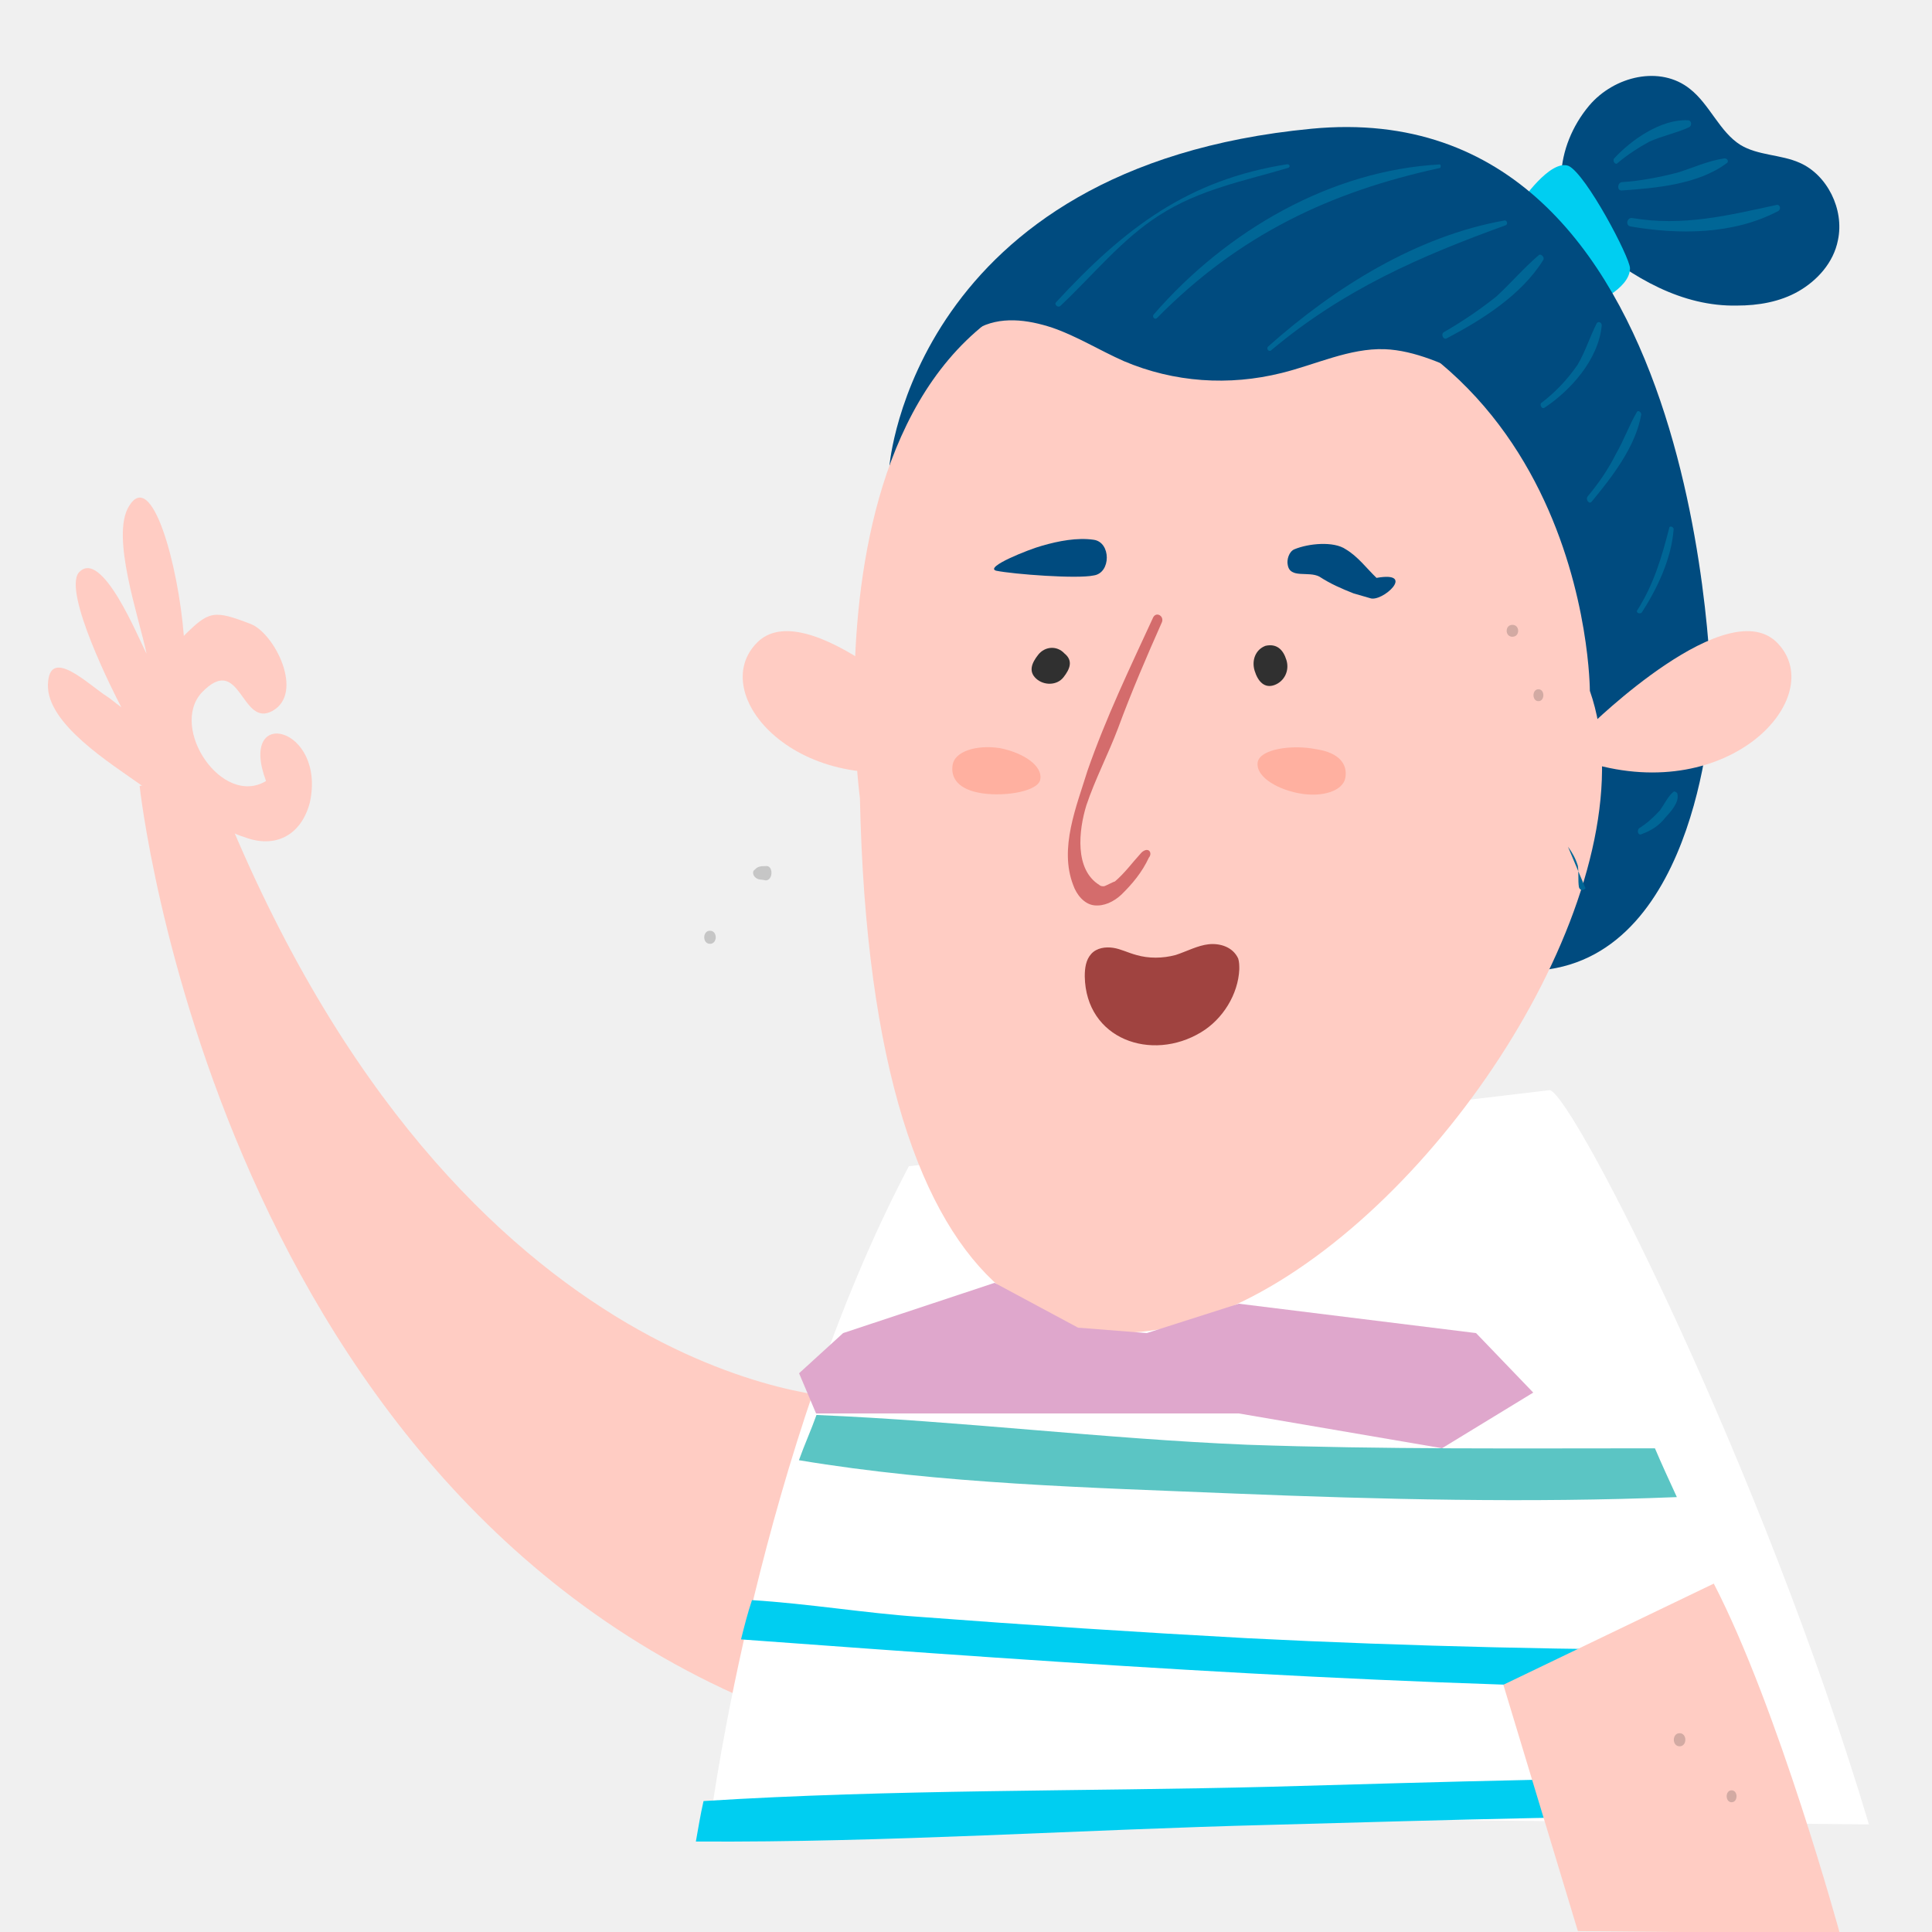
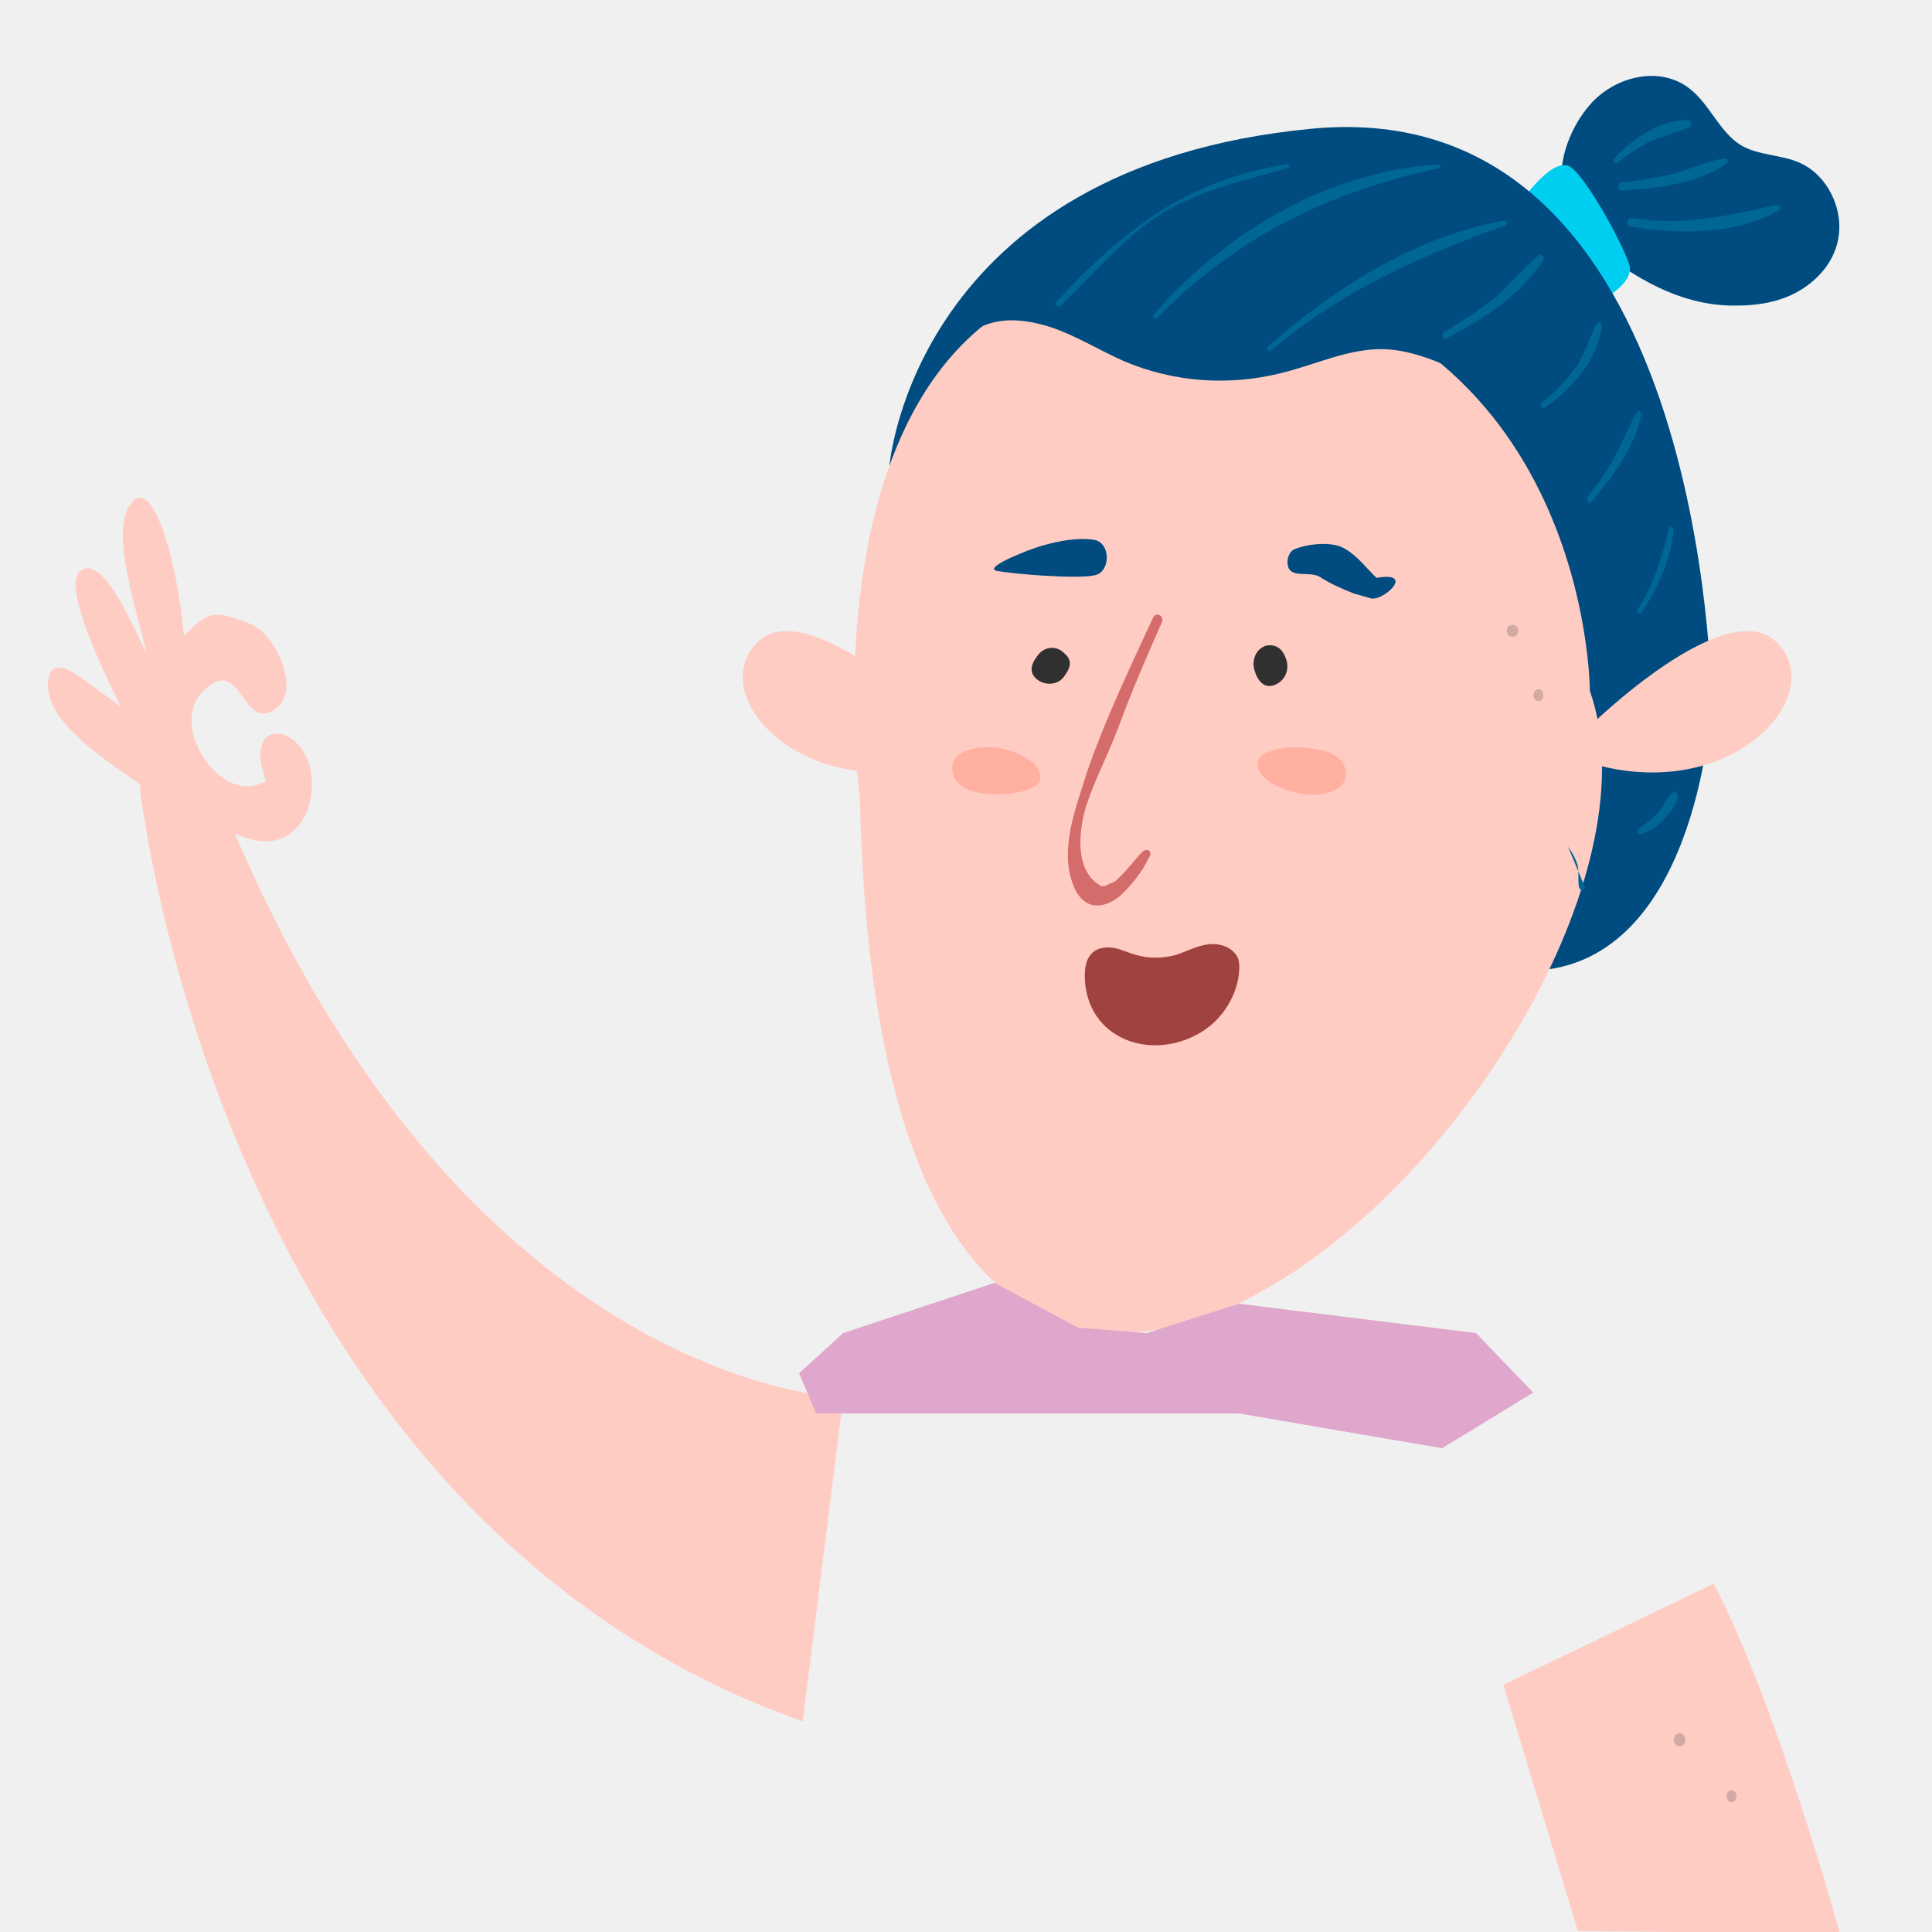
<svg xmlns="http://www.w3.org/2000/svg" xmlns:xlink="http://www.w3.org/1999/xlink" version="1.1" id="SVGRoot" x="0px" y="0px" viewBox="0 0 250 250" style="enable-background:new 0 0 250 250;" xml:space="preserve">
  <style type="text/css">
	.st0{fill:#FFCCC3;}
- 	.st1{fill:#FFFFFF;}
- 	.st2{fill:#5BC5C4;}
- 	.st3{fill:#00CEF1;}
- 	.st4{fill:#004B7F;}
- 	.st5{fill:#D46C6C;}
- 	.st6{fill:#303030;}
- 	.st7{fill:#A04340;}
- 	.st8{fill:#FFB0A0;}
- 	.st9{fill:#006696;}
- 	.st10{opacity:0.22;clip-path:url(#SVGID_00000065054374809445252980000005531599879818429060_);}
- 	.st11{opacity:0.22;clip-path:url(#SVGID_00000075868431754351725980000018207895592372689844_);}
- 	.st12{opacity:0.22;clip-path:url(#SVGID_00000150059973467697543440000017508717444590960548_);}
- 	.st13{opacity:0.22;clip-path:url(#SVGID_00000100359737894837858060000005063820584026694059_);}
- 	.st14{opacity:0.22;clip-path:url(#SVGID_00000173877082304564173280000014174695387781913006_);}
- 	.st15{opacity:0.22;clip-path:url(#SVGID_00000090284006864283699730000018390932998336041377_);}
- 	.st16{opacity:0.22;clip-path:url(#SVGID_00000006687871217315823940000010641357020647356841_);}
- 	.st17{fill:#DFA7CC;}
+ 	.st1{fill:#004B7F;}
+ 	.st2{fill:#00CEF1;}
+ 	.st3{fill:#D46C6C;}
+ 	.st4{fill:#303030;}
+ 	.st5{fill:#A04340;}
+ 	.st6{fill:#FFB0A0;}
+ 	.st7{fill:#006696;}
+ 	.st8{opacity:0.22;clip-path:url(#SVGID_00000072269358054962272250000000678188129923481997_);}
+ 	.st9{opacity:0.22;clip-path:url(#SVGID_00000011016725595307126970000006315352425849085873_);}
+ 	.st10{opacity:0.22;clip-path:url(#SVGID_00000167380520225388881370000017517192720433653400_);}
+ 	.st11{opacity:0.22;clip-path:url(#SVGID_00000050661091804745293060000008110581347711908498_);}
+ 	.st12{opacity:0.22;clip-path:url(#SVGID_00000049915950193952835190000002296441193270421689_);}
+ 	.st13{fill:#DFA7CC;}
</style>
  <g id="layer1">
    <g id="g210" transform="matrix(1.418254,0,0,-1.540036,109.1202,180.8613)">
      <path id="path212" class="st0" d="M0,0c0,0-36.3,0.8-57.8,52.6l-6.4-1.2c0,0,7.1-61.2,60.5-78.6    L0,0z" />
    </g>
    <g id="g214" transform="matrix(1.418254,0,0,-1.540036,34.42443,101.0674)">
      <path id="path216" class="st0" d="M0,0c-4-2.2-8.8,4.4-5.9,7.4c3.6,3.5,3.6-3,6.5-1.5    s0.2,6.5-2,7.3c-3.4,1.2-3.8,1.1-6.1-1c-0.5,5.9-2.9,14.1-5,10.9c-1.7-2.5,0.9-9.3,1.6-12.4c-0.7,1.2-4.1,9-6.2,6.8    c-1.4-1.7,3.2-10.1,3.9-11.3l0,0c-0.6,0.4-1.1,0.8-1.3,0.9c-1.7,1-5.3,4.3-5.4,1s5.7-6.6,8.6-8.5c0.4-1.4,1-2.5,2.1-3.1    C-6-0.9-5.3-3.8-2-4.7c2.8-1,5.2,0.1,6,2.9C5.5,4.6-2.6,6.4,0,0" />
    </g>
-     <g id="g218" transform="matrix(1.418254,0,0,-1.540036,196.7384,155.2267)">
-       <path id="path220" class="st1" d="M2.7,9.2C5,8.5,22.1-22.6,31.8-52.5l-105.6,1    c0,0,4.4,30.5,18,54.3L2.7,9.2z" />
-     </g>
-     <g id="g222" transform="matrix(1.418254,0,0,-1.540036,216.9844,193.7245)">
-       <path id="path224" class="st2" d="M0,0c-0.7,1.4-1.4,2.8-2,4.1c-12.4,0-24.8-0.1-37.2,0.3    c-13.1,0.5-26.2,2-39.3,2.5c-0.5-1.3-1.1-2.5-1.6-3.8c13-2,26.6-2.3,39.7-2.8C-27-0.2-13.5-0.5,0,0" />
-     </g>
-     <g id="g226" transform="matrix(1.418254,0,0,-1.540036,227.2169,218.6058)">
-       <path id="path228" class="st3" d="M0,0c-0.5,1.1-0.9,2.2-1.4,3.3c-15,0-30,0.3-45,1    c-10,0.5-20,1.1-30,1.8c-4.8,0.3-10,1.1-15.2,1.4c-0.4-1.1-0.7-2.2-1-3.3C-61.6,2.1-30.9,0.1,0,0" />
-     </g>
-     <g id="g230" transform="matrix(1.418254,0,0,-1.540036,164.3609,231.2073)">
-       <path id="path232" class="st3" d="M0,0c-17.1-0.4-34.5-0.2-51.7-1.2c-0.3-1.2-0.5-2.4-0.7-3.4    c17.5-0.1,35,1,52.4,1.4c16.2,0.4,32.3,0.9,48.5,0.7c-0.4,1.1-0.8,2.1-1.2,3.2C31.6,0.9,15.8,0.4,0,0" />
-     </g>
    <g id="g234" transform="matrix(1.418254,0,0,-1.540036,205.6357,13.6673)">
-       <path id="path236" class="st4" d="M0,0c2.3,2.5,6.5,3.4,9.2,1.4c1.8-1.3,2.7-3.6,4.6-4.7    c1.6-0.9,3.7-0.8,5.4-1.5c2.5-1,4.1-3.9,3.5-6.5c-0.4-1.9-1.9-3.4-3.6-4.3s-3.7-1.2-5.6-1.2C8.5-16.9,4-14.5,0-11.4    C-3.7-8.5-3.1-3.4,0,0" />
+       <path id="path236" class="st1" d="M0,0c2.3,2.5,6.5,3.4,9.2,1.4c1.8-1.3,2.7-3.6,4.6-4.7    c1.6-0.9,3.7-0.8,5.4-1.5c2.5-1,4.1-3.9,3.5-6.5c-0.4-1.9-1.9-3.4-3.6-4.3s-3.7-1.2-5.6-1.2C8.5-16.9,4-14.5,0-11.4    C-3.7-8.5-3.1-3.4,0,0" />
    </g>
    <g id="g238" transform="matrix(1.418254,0,0,-1.540036,196.7384,26.24402)">
-       <path id="path240" class="st3" d="M0,0c0,0,2.7,3.7,4.4,3.1C6,2.4,10-4.6,10-5.5    c0-1.8-3.6-3.1-3.6-3.1L0,0z" />
+       <path id="path240" class="st2" d="M0,0c0,0,2.7,3.7,4.4,3.1C6,2.4,10-4.6,10-5.5    c0-1.8-3.6-3.1-3.6-3.1L0,0z" />
    </g>
    <g id="g242" transform="matrix(1.418254,0,0,-1.540036,122.1768,93.96725)">
      <path id="path244" class="st0" d="M0,0c0,0-12.7,11.5-17.2,6.9C-21.7,2.4-12.8-6.6,0-3.1V0z" />
    </g>
    <g id="g246" transform="matrix(1.418254,0,0,-1.540036,115.1001,60.24215)">
-       <path id="path248" class="st4" d="M0,0c0,0,2.2,25.1,38.5,28.3C74.7,31.5,75-19.8,75-19.8    s-1-21.3-15.5-22.6L32.4-4.1L0,0z" />
+       <path id="path248" class="st1" d="M0,0c0,0,2.2,25.1,38.5,28.3C74.7,31.5,75-19.8,75-19.8    s-1-21.3-15.5-22.6L32.4-4.1L0,0z" />
    </g>
    <g id="g250" transform="matrix(1.418254,0,0,-1.540036,111.2718,103.2564)">
      <path id="path252" class="st0" d="M0,0c0,0-6.9,46.7,29.9,44.4C66.6,42,66.6,9,66.6,9    C77.7-20.1,2.1-91.2,0,0" />
    </g>
    <g id="g254" transform="matrix(1.418254,0,0,-1.540036,205.7339,93.96725)">
      <path id="path256" class="st0" d="M0,0c0,0,12.7,11.5,17.2,6.9C21.7,2.4,12.8-6.6,0-3.1V0z" />
    </g>
    <g id="g262" transform="matrix(1.418254,0,0,-1.540036,126.4101,42.56716)">
-       <path id="path264" class="st4" d="M0,0c2.1,1.1,4.6,0.8,6.9,0.1c2.2-0.7,4.3-1.9,6.5-2.8    c4.6-1.8,9.6-2.1,14.4-1c3.1,0.7,6.2,2.1,9.4,2C40-1.8,42.7-3,45.3-4.1C48.2-5.3,51.1-6.6,54-8C49.2-0.8,42,4.8,33.8,7.5    c-8.2,2.8-17.3,2.7-25.5-0.1c-3.4-1.2-6.8-3-8.9-5.9" />
+       <path id="path264" class="st1" d="M0,0c2.1,1.1,4.6,0.8,6.9,0.1c2.2-0.7,4.3-1.9,6.5-2.8    c4.6-1.8,9.6-2.1,14.4-1c3.1,0.7,6.2,2.1,9.4,2C40-1.8,42.7-3,45.3-4.1C48.2-5.3,51.1-6.6,54-8C49.2-0.8,42,4.8,33.8,7.5    c-8.2,2.8-17.3,2.7-25.5-0.1c-3.4-1.2-6.8-3-8.9-5.9" />
    </g>
    <g id="g266" transform="matrix(1.418254,0,0,-1.540036,148.4291,110.6167)">
      <path id="path268" class="st0" d="M0,0v17.6L-4.5,8l-1.8-5.4L-6-2.2l1.8-1.4l2.2,1L0,0z" />
    </g>
    <g id="g270" transform="matrix(1.418254,0,0,-1.540036,150.3597,80.49424)">
-       <path id="path272" class="st5" d="M0,0c-1.4-2.9-2.8-5.9-4-8.9c-0.9-2.2-2.1-4.3-2.9-6.5    c-0.7-2.1-1.1-5.4,1.2-6.7c0.1-0.1,0.3-0.1,0.4-0.1s0.9,0.4,1,0.4c0.9,0.7,1.6,1.6,2.4,2.4c0.2,0.2,0.6,0.4,0.8,0.1    c0.1-0.2,0-0.4-0.1-0.5C-1.8-21-2.7-22-3.7-22.9c-0.7-0.6-1.6-1-2.5-0.9s-1.6,0.9-1.9,1.7c-1.3,3.1,0.3,6.6,1.3,9.6    c1.7,4.5,3.9,8.7,6,12.9C-0.5,0.9,0.2,0.5,0,0" />
+       <path id="path272" class="st3" d="M0,0c-1.4-2.9-2.8-5.9-4-8.9c-0.9-2.2-2.1-4.3-2.9-6.5    c-0.7-2.1-1.1-5.4,1.2-6.7c0.1-0.1,0.3-0.1,0.4-0.1s0.9,0.4,1,0.4c0.9,0.7,1.6,1.6,2.4,2.4c0.2,0.2,0.6,0.4,0.8,0.1    c0.1-0.2,0-0.4-0.1-0.5C-1.8-21-2.7-22-3.7-22.9c-0.7-0.6-1.6-1-2.5-0.9s-1.6,0.9-1.9,1.7c-1.3,3.1,0.3,6.6,1.3,9.6    c1.7,4.5,3.9,8.7,6,12.9C-0.5,0.9,0.2,0.5,0,0" />
    </g>
    <g id="g274" transform="matrix(1.418254,0,0,-1.540036,166.4633,85.41281)">
-       <path id="path276" class="st6" d="M0,0c0.3-0.9-0.2-1.8-1.1-2.1s-1.5,0.3-1.8,1.2    c-0.3,0.9,0.1,1.8,1,2.1C-0.9,1.4-0.3,0.9,0,0" />
+       <path id="path276" class="st4" d="M0,0c0.3-0.9-0.2-1.8-1.1-2.1s-1.5,0.3-1.8,1.2    c-0.3,0.9,0.1,1.8,1,2.1C-0.9,1.4-0.3,0.9,0,0" />
    </g>
    <g id="g278" transform="matrix(1.418254,0,0,-1.540036,137.6079,87.64695)">
-       <path id="path280" class="st6" d="M0,0c-0.6-0.7-1.8-0.7-2.5-0.1s-0.4,1.3,0.2,2S-0.6,2.7,0.1,2    C0.9,1.4,0.6,0.7,0,0" />
+       <path id="path280" class="st4" d="M0,0c-0.6-0.7-1.8-0.7-2.5-0.1s-0.4,1.3,0.2,2S-0.6,2.7,0.1,2    C0.9,1.4,0.6,0.7,0,0" />
    </g>
    <g id="g282" transform="matrix(1.418254,0,0,-1.540036,172.1626,77.55031)">
-       <path id="path284" class="st4" d="M2.1,0.5C1,0.9,0,1.3-1,1.9c-1,0.5-2.7-0.2-2.9,1    C-4,3.3-3.8,4-3.3,4.2c1.3,0.5,3.6,0.7,4.7,0c1.1-0.6,1.9-1.6,2.8-2.4c3.7,0.6,0.5-2.1-0.6-1.7" />
+       <path id="path284" class="st1" d="M2.1,0.5C1,0.9,0,1.3-1,1.9c-1,0.5-2.7-0.2-2.9,1    C-4,3.3-3.8,4-3.3,4.2c1.3,0.5,3.6,0.7,4.7,0c1.1-0.6,1.9-1.6,2.8-2.4c3.7,0.6,0.5-2.1-0.6-1.7" />
    </g>
    <g id="g286" transform="matrix(1.418254,0,0,-1.540036,134.8517,70.61491)">
-       <path id="path288" class="st4" d="M0,0c1.5,0.4,3.2,0.7,4.7,0.5c1.6-0.2,1.6-2.8,0-3    C3.2-2.8-2.6-2.4-4.2-2.1C-5.3-1.8-1.2-0.3,0,0" />
+       <path id="path288" class="st1" d="M0,0c1.5,0.4,3.2,0.7,4.7,0.5c1.6-0.2,1.6-2.8,0-3    C3.2-2.8-2.6-2.4-4.2-2.1C-5.3-1.8-1.2-0.3,0,0" />
    </g>
    <g id="g290" transform="matrix(1.418254,0,0,-1.540036,155.4012,133.5835)">
-       <path id="path292" class="st7" d="M0,0c2,1.1,3.4,3.2,3.5,5.3c0,0.3,0,0.6-0.1,0.9    c-0.5,1-1.7,1.3-2.7,1.2s-2-0.6-3-0.9c-1.2-0.3-2.5-0.3-3.6,0C-6.7,6.7-7.3,7-8,7.1s-1.5,0-2-0.5s-0.6-1.2-0.6-1.9    C-10.5-0.6-4.5-2.5,0,0" />
+       <path id="path292" class="st5" d="M0,0c2,1.1,3.4,3.2,3.5,5.3c0,0.3,0,0.6-0.1,0.9    c-0.5,1-1.7,1.3-2.7,1.2s-2-0.6-3-0.9c-1.2-0.3-2.5-0.3-3.6,0C-6.7,6.7-7.3,7-8,7.1s-1.5,0-2-0.5s-0.6-1.2-0.6-1.9    C-10.5-0.6-4.5-2.5,0,0" />
    </g>
    <g id="g294" transform="matrix(1.418254,0,0,-1.540036,174.092,100.6328)">
-       <path id="path296" class="st8" d="M0,0c-0.2-1.1-2.1-1.7-4.3-1.3S-8.2,0.2-8,1.3    c0.2,1.1,3.1,1.5,5.3,1.1C-0.5,2.1,0.2,1.1,0,0" />
+       <path id="path296" class="st6" d="M0,0c-0.2-1.1-2.1-1.7-4.3-1.3S-8.2,0.2-8,1.3    c0.2,1.1,3.1,1.5,5.3,1.1C-0.5,2.1,0.2,1.1,0,0" />
    </g>
    <g id="g298" transform="matrix(1.418254,0,0,-1.540036,123.2709,98.95819)">
-       <path id="path300" class="st8" d="M0,0c0.2,1.1,2.1,1.7,4.3,1.4C6.5,1,8.2-0.1,8-1.2    c-0.1-1-3.1-1.5-5.3-1.2S-0.2-1.1,0,0" />
+       <path id="path300" class="st6" d="M0,0c0.2,1.1,2.1,1.7,4.3,1.4C6.5,1,8.2-0.1,8-1.2    c-0.1-1-3.1-1.5-5.3-1.2S-0.2-1.1,0,0" />
    </g>
    <g id="g302" transform="matrix(1.418254,0,0,-1.540036,137.22,39.57718)">
-       <path id="path304" class="st9" d="M0,0c3,2.6,5.6,5.6,9,7.6c3.7,2.2,7.8,2.9,11.8,4    c0.2,0.1,0.1,0.3-0.1,0.3c-9-1.3-14.8-5.3-21.1-11.6C-0.6,0.1-0.2-0.2,0,0" />
+       <path id="path304" class="st7" d="M0,0c3,2.6,5.6,5.6,9,7.6c3.7,2.2,7.8,2.9,11.8,4    c0.2,0.1,0.1,0.3-0.1,0.3c-9-1.3-14.8-5.3-21.1-11.6C-0.6,0.1-0.2-0.2,0,0" />
    </g>
    <g id="g306" transform="matrix(1.418254,0,0,-1.540036,149.7254,41.14216)">
-       <path id="path308" class="st9" d="M0,0c7.5,7,15.8,10.6,25.8,12.6c0.1,0,0.1,0.3,0,0.3    C15.9,12.4,6.4,7.4-0.3,0.3C-0.5,0.1-0.2-0.2,0,0" />
+       <path id="path308" class="st7" d="M0,0c7.5,7,15.8,10.6,25.8,12.6c0.1,0,0.1,0.3,0,0.3    C15.9,12.4,6.4,7.4-0.3,0.3C-0.5,0.1-0.2-0.2,0,0" />
    </g>
    <g id="g310" transform="matrix(1.418254,0,0,-1.540036,164.5118,45.30873)">
-       <path id="path312" class="st9" d="M0,0c6.6,5.1,13.6,7.9,21.4,10.5c0.2,0.1,0.1,0.4-0.1,0.4    C13.3,9.6,5.8,5.3-0.3,0.3C-0.5,0.1-0.2-0.2,0,0" />
+       <path id="path312" class="st7" d="M0,0c6.6,5.1,13.6,7.9,21.4,10.5c0.2,0.1,0.1,0.4-0.1,0.4    C13.3,9.6,5.8,5.3-0.3,0.3C-0.5,0.1-0.2-0.2,0,0" />
    </g>
    <g id="g314" transform="matrix(1.418254,0,0,-1.540036,187.2426,43.76054)">
-       <path id="path316" class="st9" d="M0,0c3.1,1.5,6.8,3.6,8.8,6.6C8.9,6.8,8.6,7.1,8.4,7    C7,5.9,5.8,4.6,4.5,3.5C3,2.4,1.4,1.4-0.3,0.5C-0.6,0.3-0.3-0.2,0,0" />
+       <path id="path316" class="st7" d="M0,0c3.1,1.5,6.8,3.6,8.8,6.6C8.9,6.8,8.6,7.1,8.4,7    C7,5.9,5.8,4.6,4.5,3.5C3,2.4,1.4,1.4-0.3,0.5C-0.6,0.3-0.3-0.2,0,0" />
    </g>
    <g id="g318" transform="matrix(1.418254,0,0,-1.540036,199.8906,52.73678)">
-       <path id="path320" class="st9" d="M0,0c2.3,1.4,4.9,4,5.2,6.9c0,0.3-0.4,0.4-0.5,0.1    C4.1,5.9,3.7,4.7,3,3.6C2.1,2.4,1,1.3-0.3,0.4C-0.5,0.3-0.3-0.2,0,0" />
+       <path id="path320" class="st7" d="M0,0c2.3,1.4,4.9,4,5.2,6.9c0,0.3-0.4,0.4-0.5,0.1    C4.1,5.9,3.7,4.7,3,3.6C2.1,2.4,1,1.3-0.3,0.4C-0.5,0.3-0.3-0.2,0,0" />
    </g>
    <g id="g322" transform="matrix(1.418254,0,0,-1.540036,205.9929,64.87273)">
-       <path id="path324" class="st9" d="M0,0c1.8,2,4,4.6,4.5,7.3c0,0.2-0.3,0.4-0.4,0.2    C3.4,6.4,2.9,5.1,2.2,4C1.5,2.7,0.6,1.5-0.4,0.4C-0.6,0.1-0.2-0.3,0,0" />
+       <path id="path324" class="st7" d="M0,0c1.8,2,4,4.6,4.5,7.3c0,0.2-0.3,0.4-0.4,0.2    C3.4,6.4,2.9,5.1,2.2,4C1.5,2.7,0.6,1.5-0.4,0.4C-0.6,0.1-0.2-0.3,0,0" />
    </g>
    <g id="g326" transform="matrix(1.418254,0,0,-1.540036,212.4569,79.24066)">
-       <path id="path328" class="st9" d="M0,0c1.4,2,2.7,4.5,2.9,7c0,0.2-0.4,0.3-0.4,0.1    C1.8,4.6,1.1,2.4-0.4,0.2C-0.6,0-0.2-0.2,0,0" />
+       <path id="path328" class="st7" d="M0,0c1.4,2,2.7,4.5,2.9,7c0,0.2-0.4,0.3-0.4,0.1    C1.8,4.6,1.1,2.4-0.4,0.2C-0.6,0-0.2-0.2,0,0" />
    </g>
    <g id="g362" transform="matrix(1.418254,0,0,-1.540036,202.8933,109.5617)">
-       <path id="path364_00000065045441714698293940000000667595659555567002_" class="st9" d="M0,0" />
-       <path id="path364_00000090269929353550282040000003797534114478480031_" class="st9" d="M0,0    c0.4-0.5,0.7-1,0.9-1.6C1-2.2,0.9-2.8,1-3.4c0.1-0.3,0.4-0.3,0.6-0.1" />
+       <path id="path364_00000065045441714698293940000000667595659555567002_" class="st7" d="M0,0" />
+       <path id="path364_00000090269929353550282040000003797534114478480031_" class="st7" d="M0,0    c0.4-0.5,0.7-1,0.9-1.6C1-2.2,0.9-2.8,1-3.4c0.1-0.3,0.4-0.3,0.6-0.1" />
    </g>
    <g id="g434" transform="matrix(1.418254,0,0,-1.540036,98.54979,177.7106)">
-       <path id="path436_00000157302903060161176610000007131997829326235309_" class="st9" d="M0,0" />
+       <path id="path436_00000157302903060161176610000007131997829326235309_" class="st7" d="M0,0" />
    </g>
    <g id="g490" transform="matrix(1.418254,0,0,-1.540036,212.3709,107.9569)">
-       <path id="path492" class="st9" d="M0,0c0.9,0.3,1.6,0.7,2.2,1.4c0.5,0.5,1.3,1.3,1.1,2    c0,0.1-0.2,0.2-0.3,0.2C2.5,3.3,2.1,2.5,1.7,2C1.1,1.4,0.5,0.9-0.2,0.5C-0.4,0.3-0.3-0.1,0,0" />
+       <path id="path492" class="st7" d="M0,0c0.9,0.3,1.6,0.7,2.2,1.4c0.5,0.5,1.3,1.3,1.1,2    c0,0.1-0.2,0.2-0.3,0.2C2.5,3.3,2.1,2.5,1.7,2C1.1,1.4,0.5,0.9-0.2,0.5C-0.4,0.3-0.3-0.1,0,0" />
    </g>
    <g id="g494" transform="matrix(1.418254,0,0,-1.540036,209.3087,21.10429)">
-       <path id="path496" class="st9" d="M0,0c0.9,0.7,1.9,1.3,2.9,1.8C4.1,2.3,5.3,2.5,6.5,3    c0.3,0.1,0.3,0.6-0.1,0.6C4,3.7,1.3,2-0.3,0.4C-0.5,0.2-0.2-0.2,0,0" />
+       <path id="path496" class="st7" d="M0,0c0.9,0.7,1.9,1.3,2.9,1.8C4.1,2.3,5.3,2.5,6.5,3    c0.3,0.1,0.3,0.6-0.1,0.6C4,3.7,1.3,2-0.3,0.4C-0.5,0.2-0.2-0.2,0,0" />
    </g>
    <g id="g498" transform="matrix(1.418254,0,0,-1.540036,209.8225,24.65068)">
-       <path id="path500" class="st9" d="M0,0c3.1,0.2,7,0.5,9.6,2.3c0.2,0.1,0.1,0.4-0.2,0.4    C7.9,2.5,6.5,1.9,5.1,1.5C3.4,1.1,1.7,0.8,0,0.7C-0.4,0.6-0.4,0,0,0" />
+       <path id="path500" class="st7" d="M0,0c3.1,0.2,7,0.5,9.6,2.3c0.2,0.1,0.1,0.4-0.2,0.4    C7.9,2.5,6.5,1.9,5.1,1.5C3.4,1.1,1.7,0.8,0,0.7C-0.4,0.6-0.4,0,0,0" />
    </g>
    <g id="g502" transform="matrix(1.418254,0,0,-1.540036,210.9762,29.30006)">
-       <path id="path504" class="st9" d="M0,0c4.4-0.7,9.4-0.7,13.5,1.3c0.3,0.2,0.1,0.6-0.2,0.5    C8.8,0.9,4.8,0,0.2,0.7C-0.3,0.8-0.5,0.1,0,0" />
+       <path id="path504" class="st7" d="M0,0c4.4-0.7,9.4-0.7,13.5,1.3c0.3,0.2,0.1,0.6-0.2,0.5    C8.8,0.9,4.8,0,0.2,0.7C-0.3,0.8-0.5,0.1,0,0" />
    </g>
    <g id="g506" transform="matrix(1.418254,0,0,-1.540036,221.7642,204.9184)">
      <path id="path508" class="st0" d="M0,0l-19.2-8.5l6.8-20.7l23.9-0.2C11.5-29.4,5.9-10.5,0,0" />
    </g>
    <g id="g1096" transform="matrix(1.418254,0,0,-1.540036,-204.4767,535.8441)">
      <g id="g1098">
		</g>
      <g id="g1110">
        <g>
          <g>
            <defs>
              <rect id="SVGID_1_" x="212.1" y="273.3" width="3.3" height="2.6" />
            </defs>
-             <clipPath id="SVGID_00000028287482632033711750000006513707182797878936_">
+             <clipPath id="SVGID_00000144326634516839680210000006571806412465435017_">
              <use xlink:href="#SVGID_1_" style="overflow:visible;" />
            </clipPath>
-             <g id="g1108" style="opacity:0.22;clip-path:url(#SVGID_00000028287482632033711750000006513707182797878936_);">
-               <g id="g1106" transform="translate(214.0371,275.1694)">
-                 <path id="path1104" class="st6" d="M0,0c-0.4,0-0.7,0-1-0.3c-0.2-0.1-0.2-0.4,0-0.6         c0.3-0.3,0.6-0.2,1-0.3C0.7-1.2,0.7,0.1,0,0" />
-               </g>
-             </g>
          </g>
        </g>
      </g>
    </g>
    <g id="g1112" transform="matrix(1.418254,0,0,-1.540036,-204.4767,535.8441)">
      <g id="g1114">
		</g>
      <g id="g1126">
        <g>
          <g>
            <defs>
-               <rect id="SVGID_00000125580525341854401780000018425393594335957670_" x="207.9" y="267.8" width="2.1" height="2.6" />
-             </defs>
-             <clipPath id="SVGID_00000083067349053843335790000003150063856102674089_">
-               <use xlink:href="#SVGID_00000125580525341854401780000018425393594335957670_" style="overflow:visible;" />
-             </clipPath>
-             <g id="g1124" style="opacity:0.22;clip-path:url(#SVGID_00000083067349053843335790000003150063856102674089_);">
-               <g id="g1122" transform="translate(208.9531,268.6387)">
-                 <path id="path1120" class="st6" d="M0,0c0.7,0,0.7,1.1,0,1.1S-0.7,0,0,0" />
-               </g>
-             </g>
+               <rect id="SVGID_00000143596815646197357410000016627584649471364539_" x="207.9" y="267.8" width="2.1" height="2.6" />
+             </defs>
+             <clipPath id="SVGID_00000181793004706737737190000007296523843056579723_">
+               <use xlink:href="#SVGID_00000143596815646197357410000016627584649471364539_" style="overflow:visible;" />
+             </clipPath>
          </g>
        </g>
      </g>
    </g>
    <g id="g1208" transform="matrix(1.418254,0,0,-1.540036,-204.4767,535.8441)">
      <g id="g1210">
		</g>
      <g id="g1222">
        <g>
          <g>
            <defs>
-               <rect id="SVGID_00000158746213125805007660000007876923933748686744_" x="283.5" y="288.4" width="2" height="2.5" />
-             </defs>
-             <clipPath id="SVGID_00000066512688154289629210000014515421967279616412_">
-               <use xlink:href="#SVGID_00000158746213125805007660000007876923933748686744_" style="overflow:visible;" />
-             </clipPath>
-             <g id="g1220" style="opacity:0.22;clip-path:url(#SVGID_00000066512688154289629210000014515421967279616412_);">
+               <rect id="SVGID_00000106127590480193541610000008010199358088263604_" x="283.5" y="288.4" width="2" height="2.5" />
+             </defs>
+             <clipPath id="SVGID_00000176001073262461910330000017419016579665581994_">
+               <use xlink:href="#SVGID_00000106127590480193541610000008010199358088263604_" style="overflow:visible;" />
+             </clipPath>
+             <g id="g1220" style="opacity:0.22;clip-path:url(#SVGID_00000176001073262461910330000017419016579665581994_);">
              <g id="g1218" transform="translate(284.5391,289.0283)">
-                 <path id="path1216" class="st6" d="M0,0c0.6,0,0.6,1,0,1S-0.6,0,0,0" />
+                 <path id="path1216" class="st4" d="M0,0c0.6,0,0.6,1,0,1S-0.6,0,0,0" />
              </g>
            </g>
          </g>
        </g>
      </g>
    </g>
    <g id="g1224" transform="matrix(1.418254,0,0,-1.540036,-204.4767,535.8441)">
      <g id="g1226">
		</g>
      <g id="g1238">
        <g>
          <g>
            <defs>
-               <rect id="SVGID_00000082341500538990152250000001736015144832852923_" x="281.2" y="293.8" width="2" height="2.5" />
-             </defs>
-             <clipPath id="SVGID_00000008107669938756634380000008770160665976848545_">
-               <use xlink:href="#SVGID_00000082341500538990152250000001736015144832852923_" style="overflow:visible;" />
-             </clipPath>
-             <g id="g1236" style="opacity:0.22;clip-path:url(#SVGID_00000008107669938756634380000008770160665976848545_);">
+               <rect id="SVGID_00000176010800216438224610000000545039672183913894_" x="281.2" y="293.8" width="2" height="2.5" />
+             </defs>
+             <clipPath id="SVGID_00000000182833228022621160000005017532047519653285_">
+               <use xlink:href="#SVGID_00000176010800216438224610000000545039672183913894_" style="overflow:visible;" />
+             </clipPath>
+             <g id="g1236" style="opacity:0.22;clip-path:url(#SVGID_00000000182833228022621160000005017532047519653285_);">
              <g id="g1234" transform="translate(282.166,294.4399)">
-                 <path id="path1232" class="st6" d="M0,0c0.7,0,0.7,1,0,1S-0.7,0,0,0" />
+                 <path id="path1232" class="st4" d="M0,0c0.7,0,0.7,1,0,1S-0.7,0,0,0" />
              </g>
            </g>
          </g>
        </g>
      </g>
    </g>
    <g id="g1240" transform="matrix(1.418254,0,0,-1.540036,-204.4767,535.8441)">
      <g id="g1242">
		</g>
      <g id="g1254">
        <g>
          <g>
            <defs>
-               <rect id="SVGID_00000109743609955139904220000002235559646116692135_" x="296.4" y="200.5" width="2.1" height="2.5" />
-             </defs>
-             <clipPath id="SVGID_00000085213238807293266960000014673973536424475838_">
-               <use xlink:href="#SVGID_00000109743609955139904220000002235559646116692135_" style="overflow:visible;" />
-             </clipPath>
-             <g id="g1252" style="opacity:0.22;clip-path:url(#SVGID_00000085213238807293266960000014673973536424475838_);">
+               <rect id="SVGID_00000065058115422847178920000000889101468338268048_" x="296.4" y="200.5" width="2.1" height="2.5" />
+             </defs>
+             <clipPath id="SVGID_00000086686106331897125110000003211234876395123102_">
+               <use xlink:href="#SVGID_00000065058115422847178920000000889101468338268048_" style="overflow:visible;" />
+             </clipPath>
+             <g id="g1252" style="opacity:0.22;clip-path:url(#SVGID_00000086686106331897125110000003211234876395123102_);">
              <g id="g1250" transform="translate(297.4189,201.2119)">
-                 <path id="path1248" class="st6" d="M0,0c0.7,0,0.7,1.1,0,1.1S-0.7,0,0,0" />
+                 <path id="path1248" class="st4" d="M0,0c0.7,0,0.7,1.1,0,1.1S-0.7,0,0,0" />
              </g>
            </g>
          </g>
        </g>
      </g>
    </g>
    <g id="g1256" transform="matrix(1.418254,0,0,-1.540036,-204.4767,535.8441)">
      <g id="g1258">
		</g>
      <g id="g1270">
        <g>
          <g>
            <defs>
-               <rect id="SVGID_00000021110138656116250870000006863607840186279861_" x="301.2" y="195.9" width="1.8" height="2.3" />
-             </defs>
-             <clipPath id="SVGID_00000096050030539799591480000000933824329524440965_">
-               <use xlink:href="#SVGID_00000021110138656116250870000006863607840186279861_" style="overflow:visible;" />
-             </clipPath>
-             <g id="g1268" style="opacity:0.22;clip-path:url(#SVGID_00000096050030539799591480000000933824329524440965_);">
+               <rect id="SVGID_00000005251683778962569150000011669961859982153878_" x="301.2" y="195.9" width="1.8" height="2.3" />
+             </defs>
+             <clipPath id="SVGID_00000031930118166929803850000001751216419454436750_">
+               <use xlink:href="#SVGID_00000005251683778962569150000011669961859982153878_" style="overflow:visible;" />
+             </clipPath>
+             <g id="g1268" style="opacity:0.22;clip-path:url(#SVGID_00000031930118166929803850000001751216419454436750_);">
              <g id="g1266" transform="translate(302.1641,196.5127)">
-                 <path id="path1264" class="st6" d="M0,0c0.6,0,0.6,1,0,1S-0.6,0,0,0" />
+                 <path id="path1264" class="st4" d="M0,0c0.6,0,0.6,1,0,1S-0.6,0,0,0" />
              </g>
            </g>
          </g>
        </g>
      </g>
    </g>
    <g id="g1272" transform="matrix(1.418254,0,0,-1.540036,-204.4767,535.8441)">
      <g id="g1274">
		</g>
      <g id="g1286">
        <g>
          <g>
            <defs>
-               <rect id="SVGID_00000034064250418479139010000000756826547121005952_" x="300.1" y="205.4" width="0.1" height="0.2" />
-             </defs>
-             <clipPath id="SVGID_00000145747765479338356480000005947556055535308211_">
-               <use xlink:href="#SVGID_00000034064250418479139010000000756826547121005952_" style="overflow:visible;" />
-             </clipPath>
-             <g id="g1284" style="opacity:0.22;clip-path:url(#SVGID_00000145747765479338356480000005947556055535308211_);">
+               <rect id="SVGID_00000118381064781674771520000006161982994368398758_" x="300.1" y="205.4" width="0.1" height="0.2" />
+             </defs>
+             <clipPath id="SVGID_00000108287592885153760740000005425027465412827816_">
+               <use xlink:href="#SVGID_00000118381064781674771520000006161982994368398758_" style="overflow:visible;" />
+             </clipPath>
+             <g id="g1284" style="opacity:0.22;clip-path:url(#SVGID_00000108287592885153760740000005425027465412827816_);">
              <g id="g1282" transform="translate(300.1299,205.4482)">
-                 <path id="path1280" class="st6" d="M0,0L0,0L0,0" />
+                 <path id="path1280" class="st4" d="M0,0L0,0L0,0" />
              </g>
            </g>
          </g>
        </g>
      </g>
    </g>
  </g>
-   <polygon class="st17" points="128.7,166 109.1,172.5 103.4,177.7 105.6,182.9 129,182.9 143.3,182.9 160.3,182.9 186.6,187.4   198.4,180.2 191,172.5 160.3,168.7 148.4,172.5 139.5,171.8 " />
+   <polygon class="st13" points="128.7,166 109.1,172.5 103.4,177.7 105.6,182.9 129,182.9 143.3,182.9 160.3,182.9 186.6,187.4   198.4,180.2 191,172.5 160.3,168.7 148.4,172.5 139.5,171.8 " />
</svg>
